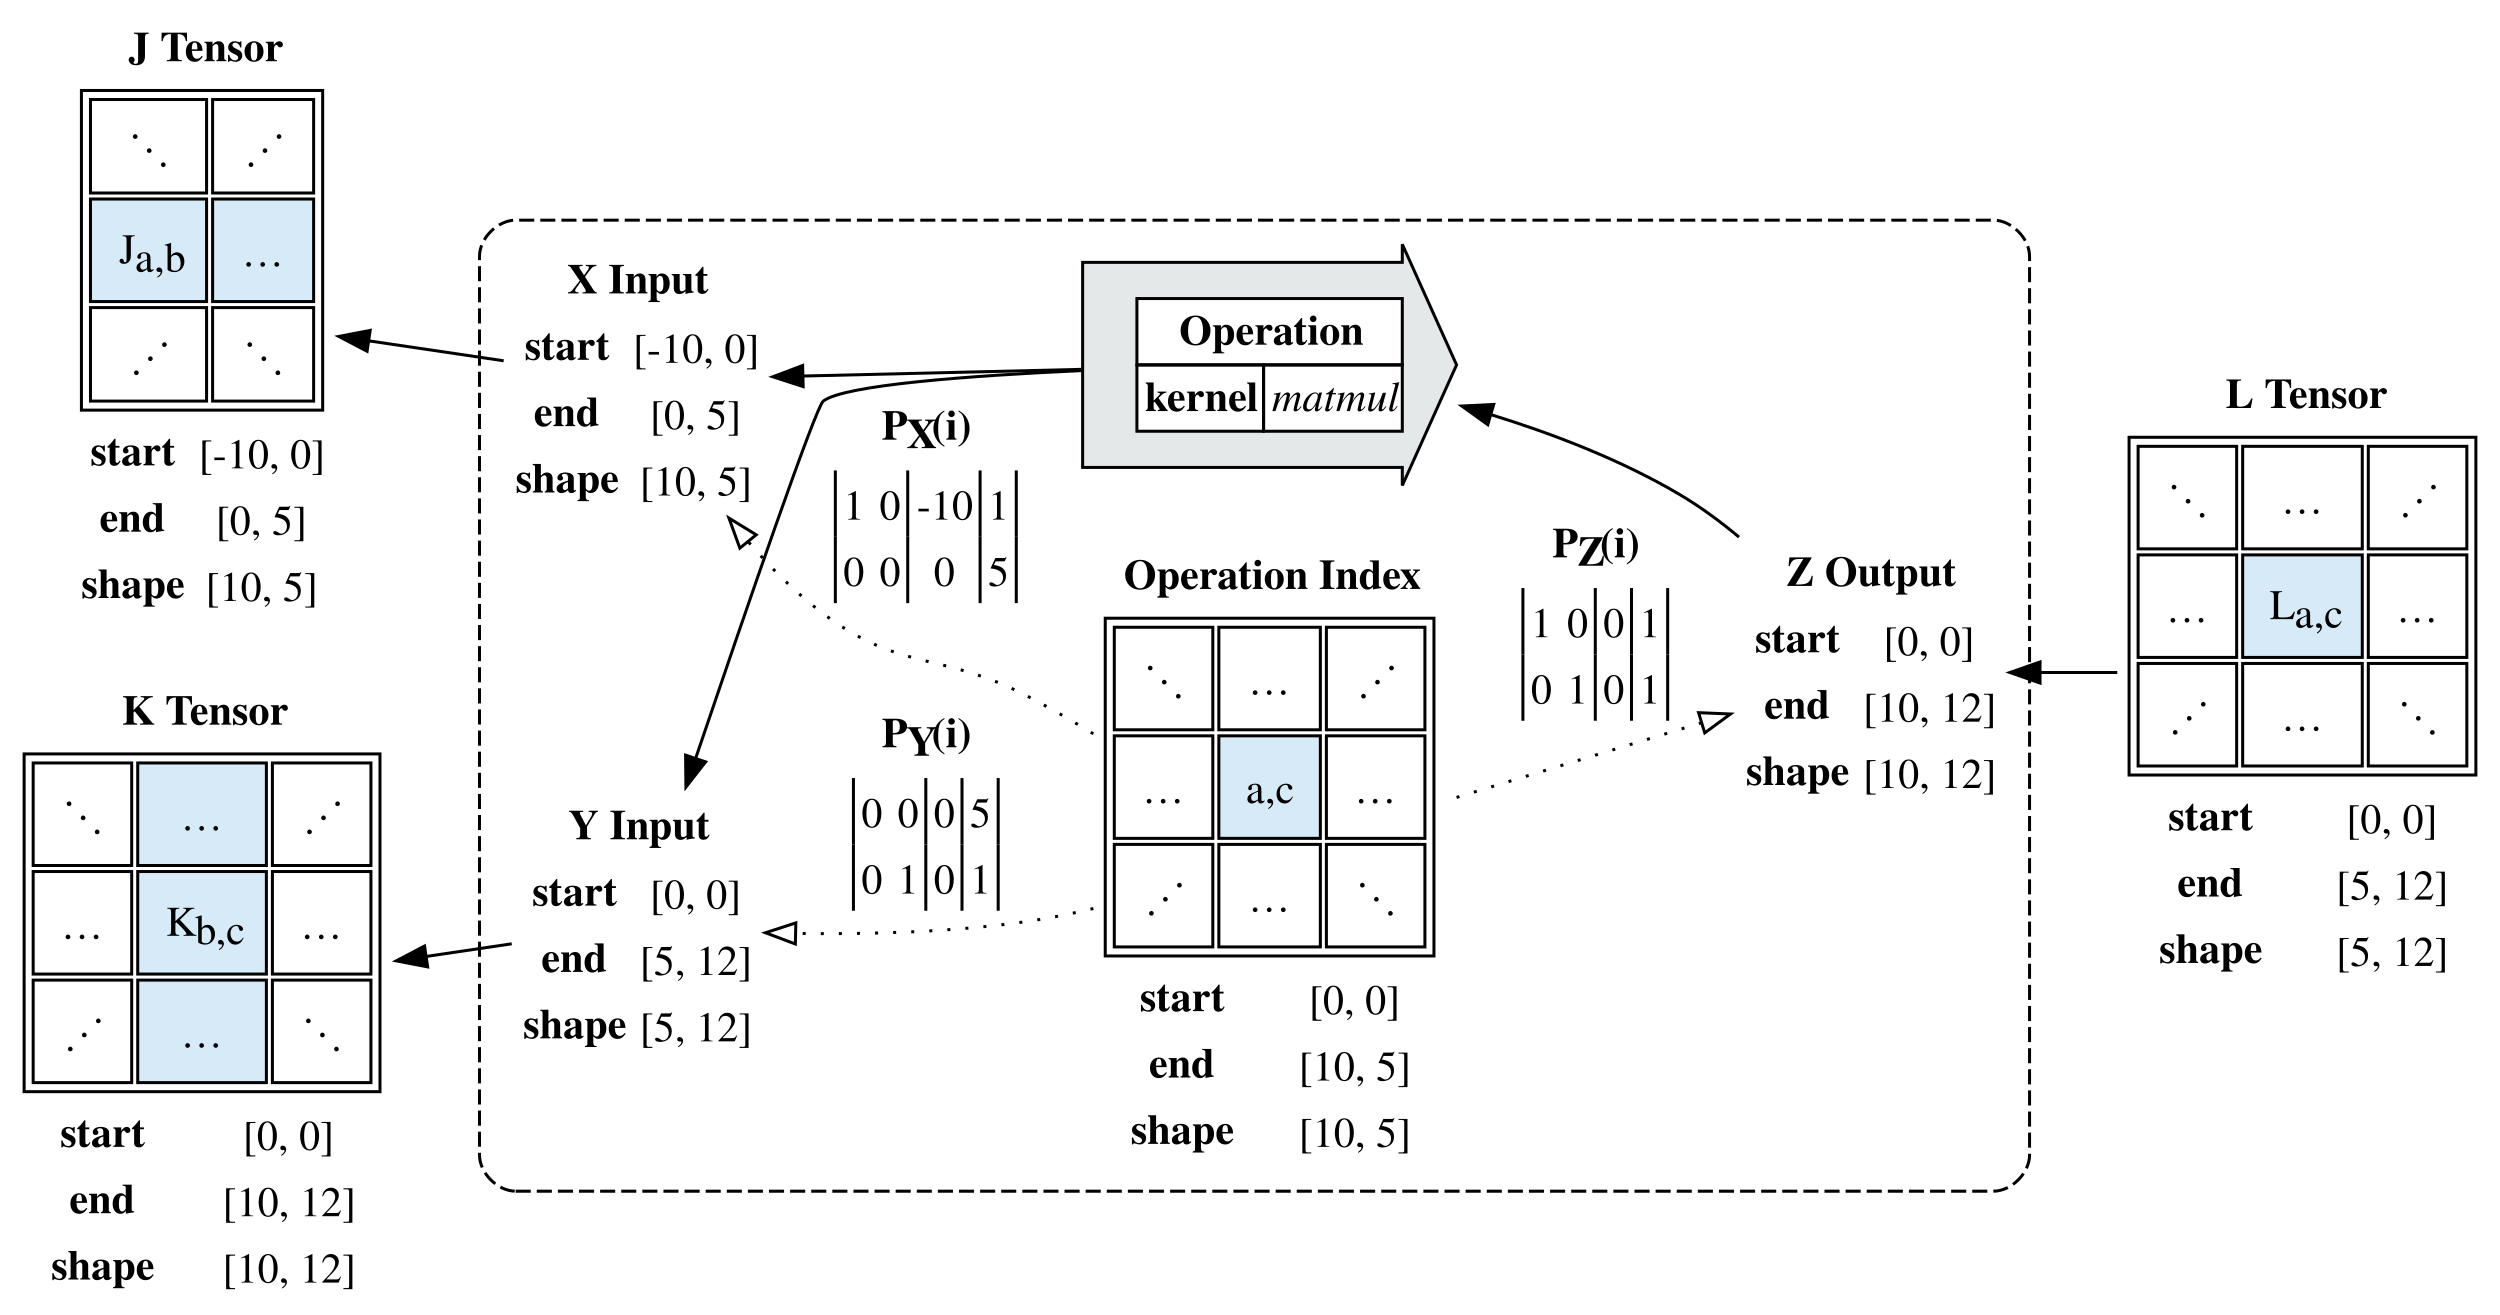
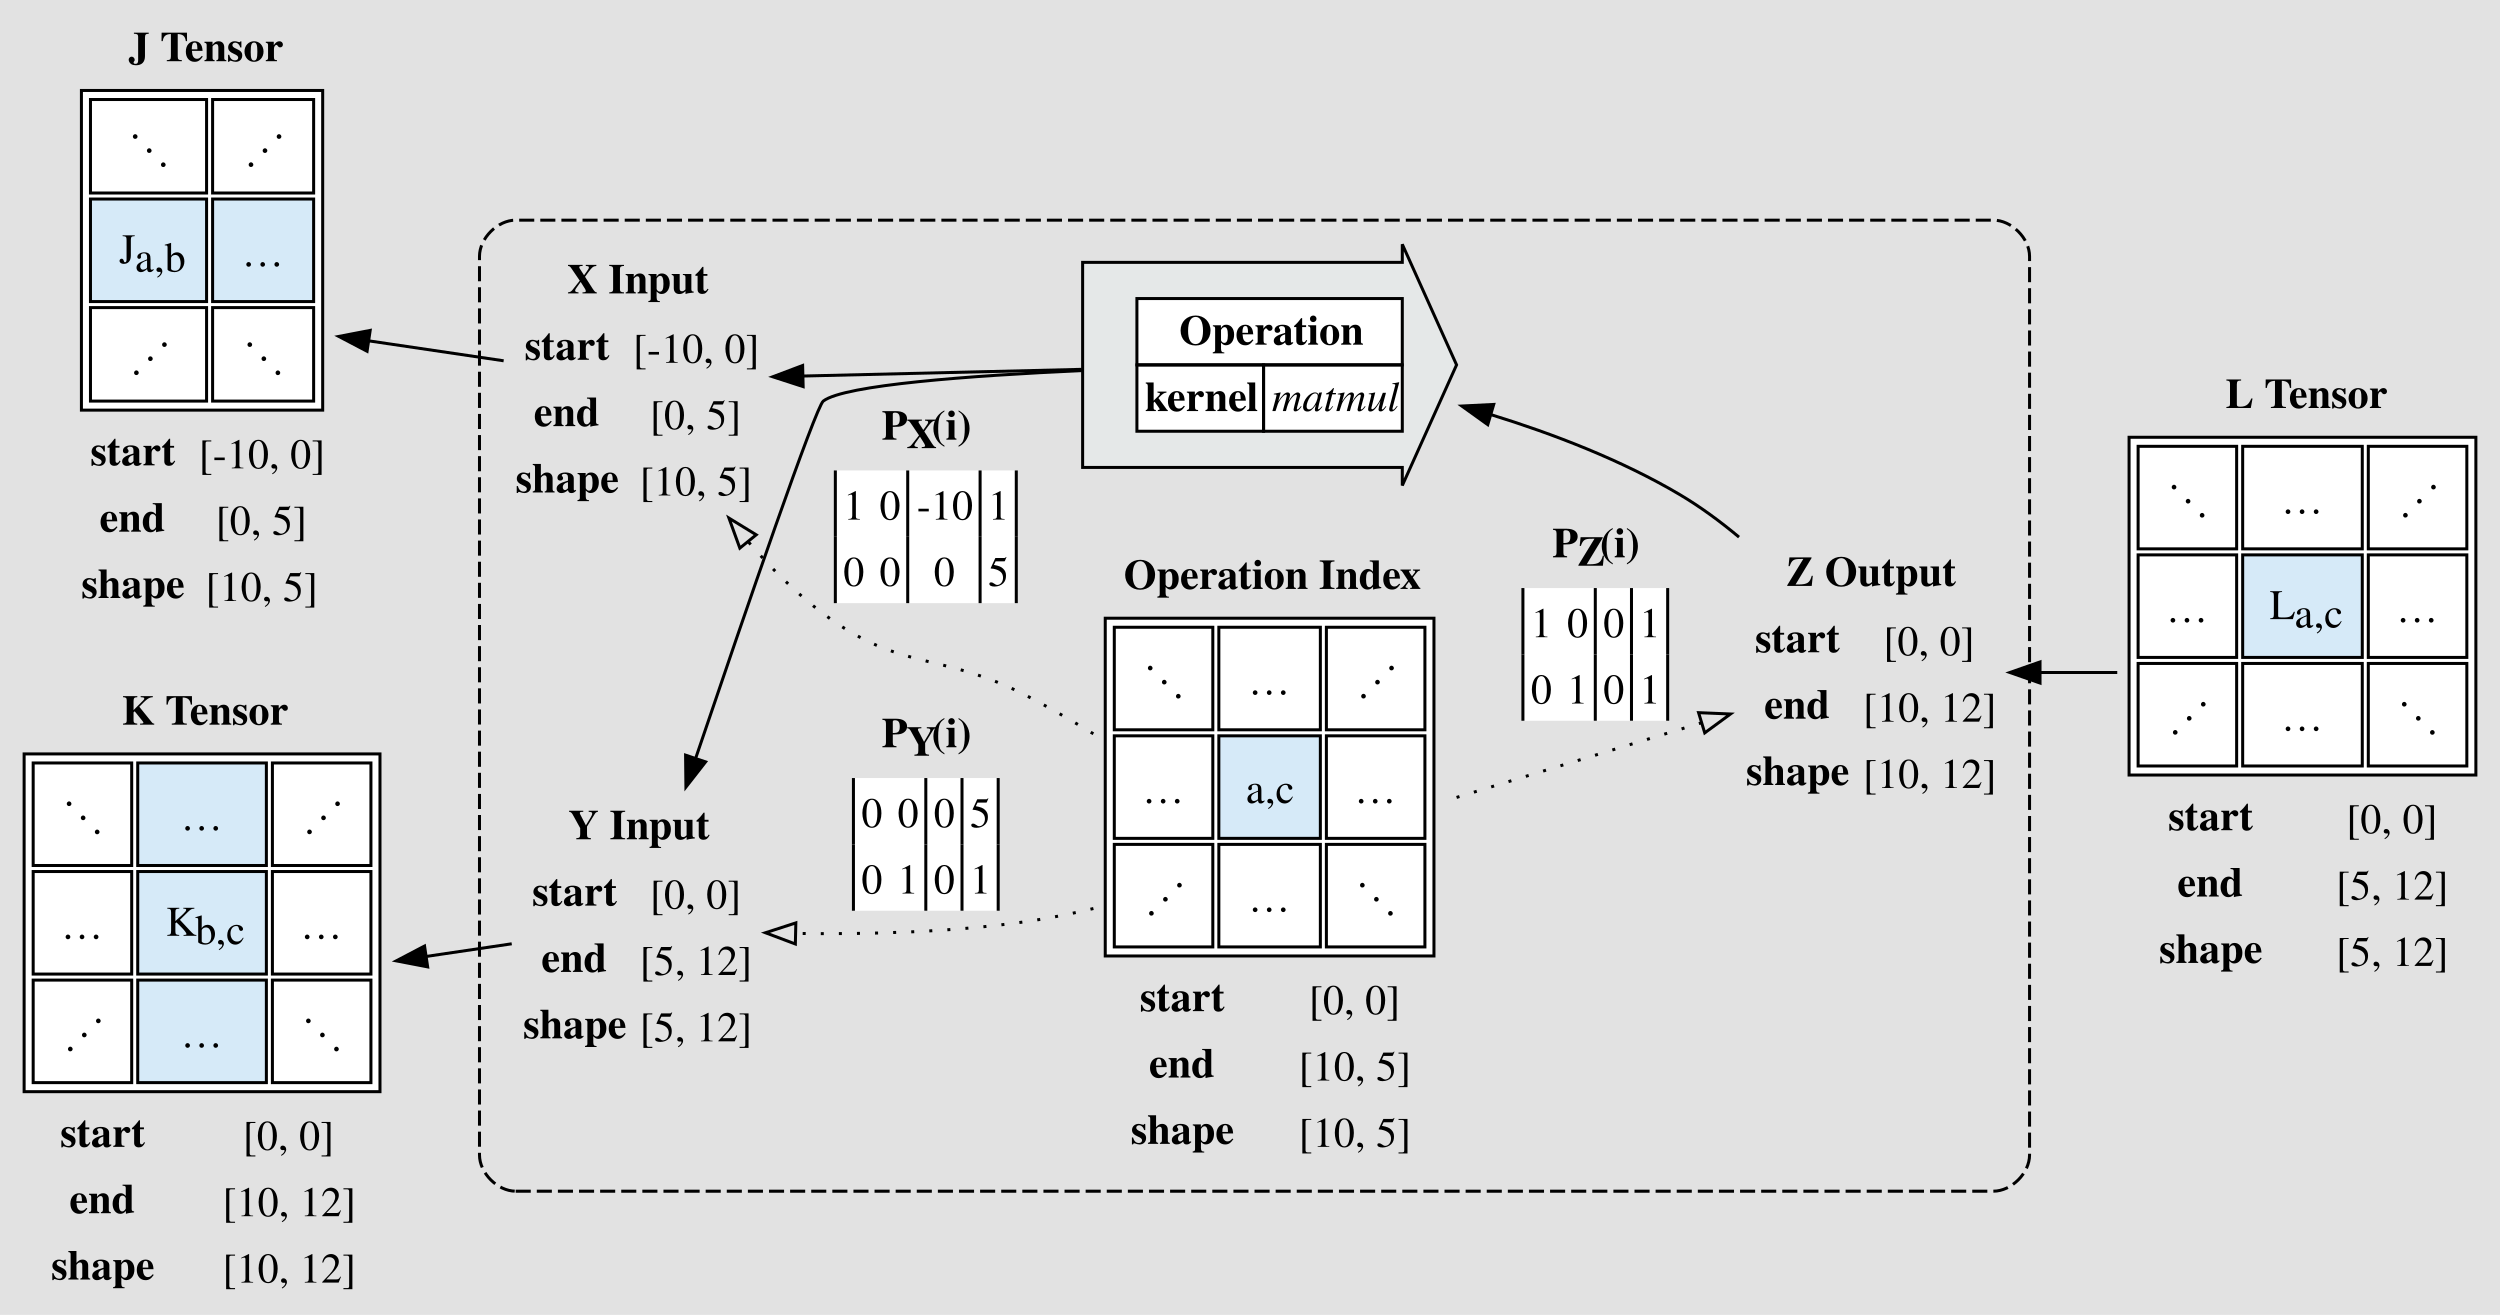
<svg xmlns="http://www.w3.org/2000/svg" width="829pt" height="436pt" viewBox="0.00 0.00 829.00 436.00">
  <g id="graph0" class="graph" transform="scale(1 1) rotate(0) translate(4 432)">
-     <polygon fill="white" stroke="none" points="-4,4 -4,-432 825,-432 825,4 -4,4" />
+     <polygon fill="#e2e2e2" stroke="none" points="-4,4 -4,-432 825,-432 825,4 -4,4" />
    <g id="clust1" class="cluster">
-       <path fill="none" stroke="black" stroke-dasharray="5,2" d="M167,-37C167,-37 657,-37 657,-37 663,-37 669,-43 669,-49 669,-49 669,-347 669,-347 669,-353 663,-359 657,-359 657,-359 167,-359 167,-359 161,-359 155,-353 155,-347 155,-347 155,-49 155,-49 155,-43 161,-37 167,-37" />
+       <path fill="#e2e2e2" stroke="black" stroke-dasharray="5,2" d="M167,-37C167,-37 657,-37 657,-37 663,-37 669,-43 669,-49 669,-49 669,-347 669,-347 669,-353 663,-359 657,-359 657,-359 167,-359 167,-359 161,-359 155,-353 155,-347 155,-347 155,-49 155,-49 155,-43 161,-37 167,-37" />
    </g>
    <g id="node1" class="node">
      <text text-anchor="start" x="38.62" y="-411.7" font-family="Times,serif" font-weight="bold" font-size="14.00">J Tensor</text>
+       <polygon fill="white" stroke="none" points="23,-296 23,-402 103,-402 103,-296 23,-296" />
      <polygon fill="none" stroke="black" points="26,-368 26,-399 64.5,-399 64.5,-368 26,-368" />
      <text text-anchor="start" x="38.5" y="-376.7" font-family="Times,serif" font-size="14.00">⋱</text>
      <polygon fill="none" stroke="black" points="66.5,-368 66.5,-399 100,-399 100,-368 66.5,-368" />
      <text text-anchor="start" x="76.88" y="-376.7" font-family="Times,serif" font-size="14.00">⋰</text>
      <polygon fill="#d6eaf8" stroke="none" points="26,-332 26,-366 64.5,-366 64.5,-332 26,-332" />
      <polygon fill="none" stroke="black" points="26,-332 26,-366 64.5,-366 64.5,-332 26,-332" />
      <text text-anchor="start" x="35.5" y="-344.7" font-family="Times,serif" font-size="14.00">J</text>
      <text text-anchor="start" x="40.75" y="-344.7" font-family="Times,serif" baseline-shift="sub" font-size="14.00">a,b</text>
      <polygon fill="#d6eaf8" stroke="none" points="66.5,-332 66.5,-366 100,-366 100,-332 66.5,-332" />
      <polygon fill="none" stroke="black" points="66.5,-332 66.5,-366 100,-366 100,-332 66.5,-332" />
      <text text-anchor="start" x="76.12" y="-343.7" font-family="Times,serif" font-size="14.00">…</text>
      <polygon fill="none" stroke="black" points="26,-299 26,-330 64.5,-330 64.5,-299 26,-299" />
      <text text-anchor="start" x="38.88" y="-307.7" font-family="Times,serif" font-size="14.00">⋰</text>
      <polygon fill="none" stroke="black" points="66.5,-299 66.5,-330 100,-330 100,-299 66.5,-299" />
      <text text-anchor="start" x="76.5" y="-307.7" font-family="Times,serif" font-size="14.00">⋱</text>
      <polygon fill="none" stroke="black" points="23,-296 23,-402 103,-402 103,-296 23,-296" />
      <text text-anchor="start" x="26" y="-277.7" font-family="Times,serif" font-weight="bold" font-size="14.00">start</text>
      <text text-anchor="start" x="61.88" y="-276.7" font-family="Times,serif" font-size="14.00">[-10, 0]</text>
      <text text-anchor="start" x="29" y="-255.7" font-family="Times,serif" font-weight="bold" font-size="14.00">end</text>
      <text text-anchor="start" x="67.5" y="-254.7" font-family="Times,serif" font-size="14.00">[0, 5]</text>
      <text text-anchor="start" x="23" y="-233.7" font-family="Times,serif" font-weight="bold" font-size="14.00">shape</text>
      <text text-anchor="start" x="64.12" y="-232.7" font-family="Times,serif" font-size="14.00">[10, 5]</text>
    </g>
    <g id="node2" class="node">
      <text text-anchor="start" x="36.38" y="-191.7" font-family="Times,serif" font-weight="bold" font-size="14.00">K Tensor</text>
+       <polygon fill="white" stroke="none" points="4,-70 4,-182 122,-182 122,-70 4,-70" />
      <polygon fill="none" stroke="black" points="7,-145 7,-179 39.67,-179 39.67,-145 7,-145" />
      <text text-anchor="start" x="16.58" y="-155.45" font-family="Times,serif" font-size="14.00">⋱</text>
      <polygon fill="#d6eaf8" stroke="none" points="41.67,-145 41.67,-179 84.33,-179 84.33,-145 41.67,-145" />
      <polygon fill="none" stroke="black" points="41.67,-145 41.67,-179 84.33,-179 84.33,-145 41.67,-145" />
      <text text-anchor="start" x="55.88" y="-156.7" font-family="Times,serif" font-size="14.00">…</text>
      <polygon fill="none" stroke="black" points="86.33,-145 86.33,-179 119,-179 119,-145 86.33,-145" />
      <text text-anchor="start" x="96.29" y="-155.45" font-family="Times,serif" font-size="14.00">⋰</text>
      <polygon fill="none" stroke="black" points="7,-109 7,-143 39.67,-143 39.67,-109 7,-109" />
      <text text-anchor="start" x="16.21" y="-120.7" font-family="Times,serif" font-size="14.00">…</text>
      <polygon fill="#d6eaf8" stroke="none" points="41.67,-109 41.67,-143 84.33,-143 84.33,-109 41.67,-109" />
      <polygon fill="none" stroke="black" points="41.67,-109 41.67,-143 84.33,-143 84.33,-109 41.67,-109" />
      <text text-anchor="start" x="51" y="-121.7" font-family="Times,serif" font-size="14.00">K</text>
      <text text-anchor="start" x="60.75" y="-121.7" font-family="Times,serif" baseline-shift="sub" font-size="14.00">b,c</text>
      <polygon fill="none" stroke="black" points="86.33,-109 86.33,-143 119,-143 119,-109 86.33,-109" />
      <text text-anchor="start" x="95.54" y="-120.7" font-family="Times,serif" font-size="14.00">…</text>
      <polygon fill="none" stroke="black" points="7,-73 7,-107 39.67,-107 39.67,-73 7,-73" />
      <text text-anchor="start" x="16.96" y="-83.45" font-family="Times,serif" font-size="14.00">⋰</text>
      <polygon fill="#d6eaf8" stroke="none" points="41.67,-73 41.67,-107 84.33,-107 84.33,-73 41.67,-73" />
      <polygon fill="none" stroke="black" points="41.67,-73 41.67,-107 84.33,-107 84.33,-73 41.67,-73" />
      <text text-anchor="start" x="55.88" y="-84.7" font-family="Times,serif" font-size="14.00">…</text>
      <polygon fill="none" stroke="black" points="86.33,-73 86.33,-107 119,-107 119,-73 86.33,-73" />
      <text text-anchor="start" x="95.92" y="-83.45" font-family="Times,serif" font-size="14.00">⋱</text>
      <polygon fill="none" stroke="black" points="4,-70 4,-182 122,-182 122,-70 4,-70" />
      <text text-anchor="start" x="16" y="-51.7" font-family="Times,serif" font-weight="bold" font-size="14.00">start</text>
      <text text-anchor="start" x="76.5" y="-50.7" font-family="Times,serif" font-size="14.00">[0, 0]</text>
      <text text-anchor="start" x="19" y="-29.7" font-family="Times,serif" font-weight="bold" font-size="14.00">end</text>
      <text text-anchor="start" x="69.75" y="-28.7" font-family="Times,serif" font-size="14.00">[10, 12]</text>
      <text text-anchor="start" x="13" y="-7.7" font-family="Times,serif" font-weight="bold" font-size="14.00">shape</text>
      <text text-anchor="start" x="69.75" y="-6.7" font-family="Times,serif" font-size="14.00">[10, 12]</text>
    </g>
    <g id="node3" class="node">
      <text text-anchor="start" x="734" y="-296.7" font-family="Times,serif" font-weight="bold" font-size="14.00">L Tensor</text>
+       <polygon fill="white" stroke="none" points="702,-175 702,-287 817,-287 817,-175 702,-175" />
      <polygon fill="none" stroke="black" points="705,-250 705,-284 737.67,-284 737.67,-250 705,-250" />
      <text text-anchor="start" x="714.58" y="-260.45" font-family="Times,serif" font-size="14.00">⋱</text>
      <polygon fill="none" stroke="black" points="739.67,-250 739.67,-284 779.33,-284 779.33,-250 739.67,-250" />
      <text text-anchor="start" x="752.38" y="-261.7" font-family="Times,serif" font-size="14.00">…</text>
      <polygon fill="none" stroke="black" points="781.33,-250 781.33,-284 814,-284 814,-250 781.33,-250" />
      <text text-anchor="start" x="791.29" y="-260.45" font-family="Times,serif" font-size="14.00">⋰</text>
      <polygon fill="none" stroke="black" points="705,-214 705,-248 737.67,-248 737.67,-214 705,-214" />
      <text text-anchor="start" x="714.21" y="-225.7" font-family="Times,serif" font-size="14.00">…</text>
      <polygon fill="#d6eaf8" stroke="none" points="739.67,-214 739.67,-248 779.33,-248 779.33,-214 739.67,-214" />
      <polygon fill="none" stroke="black" points="739.67,-214 739.67,-248 779.33,-248 779.33,-214 739.67,-214" />
      <text text-anchor="start" x="748.62" y="-226.7" font-family="Times,serif" font-size="14.00">L</text>
      <text text-anchor="start" x="756.88" y="-226.7" font-family="Times,serif" baseline-shift="sub" font-size="14.00">a,c</text>
      <polygon fill="none" stroke="black" points="781.33,-214 781.33,-248 814,-248 814,-214 781.33,-214" />
      <text text-anchor="start" x="790.54" y="-225.7" font-family="Times,serif" font-size="14.00">…</text>
      <polygon fill="none" stroke="black" points="705,-178 705,-212 737.67,-212 737.67,-178 705,-178" />
      <text text-anchor="start" x="714.96" y="-188.45" font-family="Times,serif" font-size="14.00">⋰</text>
      <polygon fill="none" stroke="black" points="739.67,-178 739.67,-212 779.33,-212 779.33,-178 739.67,-178" />
      <text text-anchor="start" x="752.38" y="-189.7" font-family="Times,serif" font-size="14.00">…</text>
      <polygon fill="none" stroke="black" points="781.33,-178 781.33,-212 814,-212 814,-178 781.33,-178" />
      <text text-anchor="start" x="790.92" y="-188.45" font-family="Times,serif" font-size="14.00">⋱</text>
      <polygon fill="none" stroke="black" points="702,-175 702,-287 817,-287 817,-175 702,-175" />
      <text text-anchor="start" x="715" y="-156.7" font-family="Times,serif" font-weight="bold" font-size="14.00">start</text>
      <text text-anchor="start" x="774" y="-155.7" font-family="Times,serif" font-size="14.00">[0, 0]</text>
      <text text-anchor="start" x="718" y="-134.7" font-family="Times,serif" font-weight="bold" font-size="14.00">end</text>
      <text text-anchor="start" x="770.62" y="-133.7" font-family="Times,serif" font-size="14.00">[5, 12]</text>
      <text text-anchor="start" x="712" y="-112.7" font-family="Times,serif" font-weight="bold" font-size="14.00">shape</text>
      <text text-anchor="start" x="770.62" y="-111.7" font-family="Times,serif" font-size="14.00">[5, 12]</text>
    </g>
    <g id="node7" class="node">
      <text text-anchor="start" x="588.25" y="-237.7" font-family="Times,serif" font-weight="bold" font-size="14.00">Z Output</text>
      <text text-anchor="start" x="578" y="-215.7" font-family="Times,serif" font-weight="bold" font-size="14.00">start</text>
      <text text-anchor="start" x="620.5" y="-214.7" font-family="Times,serif" font-size="14.00">[0, 0]</text>
      <text text-anchor="start" x="581" y="-193.7" font-family="Times,serif" font-weight="bold" font-size="14.00">end</text>
      <text text-anchor="start" x="613.75" y="-192.7" font-family="Times,serif" font-size="14.00">[10, 12]</text>
      <text text-anchor="start" x="575" y="-171.7" font-family="Times,serif" font-weight="bold" font-size="14.00">shape</text>
      <text text-anchor="start" x="613.75" y="-170.7" font-family="Times,serif" font-size="14.00">[10, 12]</text>
    </g>
    <g id="edge5" class="edge">
      <path fill="none" stroke="black" d="M698.08,-209C689.51,-209 680.73,-209 672.26,-209" />
      <polygon fill="black" stroke="black" points="672.47,-205.5 662.47,-209 672.47,-212.5 672.47,-205.5" />
    </g>
    <g id="node4" class="node">
      <text text-anchor="start" x="368.62" y="-236.7" font-family="Times,serif" font-weight="bold" font-size="14.00">Operation Index</text>
+       <polygon fill="white" stroke="none" points="362.5,-115 362.5,-227 471.5,-227 471.5,-115 362.5,-115" />
      <polygon fill="none" stroke="black" points="365.5,-190 365.5,-224 398.17,-224 398.17,-190 365.5,-190" />
      <text text-anchor="start" x="375.08" y="-200.45" font-family="Times,serif" font-size="14.00">⋱</text>
      <polygon fill="none" stroke="black" points="400.17,-190 400.17,-224 433.83,-224 433.83,-190 400.17,-190" />
      <text text-anchor="start" x="409.88" y="-201.7" font-family="Times,serif" font-size="14.00">…</text>
      <polygon fill="none" stroke="black" points="435.83,-190 435.83,-224 468.5,-224 468.5,-190 435.83,-190" />
      <text text-anchor="start" x="445.79" y="-200.45" font-family="Times,serif" font-size="14.00">⋰</text>
      <polygon fill="none" stroke="black" points="365.5,-154 365.5,-188 398.17,-188 398.17,-154 365.5,-154" />
      <text text-anchor="start" x="374.71" y="-165.7" font-family="Times,serif" font-size="14.00">…</text>
      <polygon fill="#d6eaf8" stroke="none" points="400.17,-154 400.17,-188 433.83,-188 433.83,-154 400.17,-154" />
      <polygon fill="none" stroke="black" points="400.17,-154 400.17,-188 433.83,-188 433.83,-154 400.17,-154" />
      <text text-anchor="start" x="409.12" y="-165.7" font-family="Times,serif" font-size="14.00">a,c</text>
      <polygon fill="none" stroke="black" points="435.83,-154 435.83,-188 468.5,-188 468.5,-154 435.83,-154" />
      <text text-anchor="start" x="445.04" y="-165.7" font-family="Times,serif" font-size="14.00">…</text>
      <polygon fill="none" stroke="black" points="365.5,-118 365.5,-152 398.17,-152 398.17,-118 365.5,-118" />
      <text text-anchor="start" x="375.46" y="-128.45" font-family="Times,serif" font-size="14.00">⋰</text>
      <polygon fill="none" stroke="black" points="400.17,-118 400.17,-152 433.83,-152 433.83,-118 400.17,-118" />
      <text text-anchor="start" x="409.88" y="-129.7" font-family="Times,serif" font-size="14.00">…</text>
      <polygon fill="none" stroke="black" points="435.83,-118 435.83,-152 468.5,-152 468.5,-118 435.83,-118" />
      <text text-anchor="start" x="445.42" y="-128.45" font-family="Times,serif" font-size="14.00">⋱</text>
      <polygon fill="none" stroke="black" points="362.5,-115 362.5,-227 471.5,-227 471.5,-115 362.5,-115" />
      <text text-anchor="start" x="374" y="-96.7" font-family="Times,serif" font-weight="bold" font-size="14.00">start</text>
      <text text-anchor="start" x="430" y="-95.7" font-family="Times,serif" font-size="14.00">[0, 0]</text>
      <text text-anchor="start" x="377" y="-74.7" font-family="Times,serif" font-weight="bold" font-size="14.00">end</text>
      <text text-anchor="start" x="426.62" y="-73.7" font-family="Times,serif" font-size="14.00">[10, 5]</text>
      <text text-anchor="start" x="371" y="-52.7" font-family="Times,serif" font-weight="bold" font-size="14.00">shape</text>
      <text text-anchor="start" x="426.62" y="-51.7" font-family="Times,serif" font-size="14.00">[10, 5]</text>
    </g>
    <g id="node5" class="node">
      <text text-anchor="start" x="184.12" y="-334.7" font-family="Times,serif" font-weight="bold" font-size="14.00">X Input</text>
      <text text-anchor="start" x="170" y="-312.7" font-family="Times,serif" font-weight="bold" font-size="14.00">start</text>
      <text text-anchor="start" x="205.88" y="-311.7" font-family="Times,serif" font-size="14.00">[-10, 0]</text>
      <text text-anchor="start" x="173" y="-290.7" font-family="Times,serif" font-weight="bold" font-size="14.00">end</text>
      <text text-anchor="start" x="211.5" y="-289.7" font-family="Times,serif" font-size="14.00">[0, 5]</text>
      <text text-anchor="start" x="167" y="-268.7" font-family="Times,serif" font-weight="bold" font-size="14.00">shape</text>
      <text text-anchor="start" x="208.12" y="-267.7" font-family="Times,serif" font-size="14.00">[10, 5]</text>
    </g>
    <g id="edge7" class="edge">
      <path fill="none" stroke="black" stroke-dasharray="1,5" d="M358.55,-188.68C351.42,-193.05 344.12,-197.26 337,-201 308.13,-216.15 295.07,-208.92 269,-228.5 259.96,-235.29 251.53,-243.72 243.99,-252.51" />
      <polygon fill="none" stroke="black" points="241.33,-250.24 237.72,-260.2 246.76,-254.66 241.33,-250.24" />
      <text text-anchor="start" x="288.38" y="-286.2" font-family="Times,serif" font-weight="bold" font-size="14.00">P</text>
      <text text-anchor="start" x="296.62" y="-286.2" font-family="Times,serif" font-weight="bold" baseline-shift="sub" font-size="14.00">X</text>
      <text text-anchor="start" x="304.88" y="-286.2" font-family="Times,serif" font-weight="bold" font-size="14.00">(i)</text>
+       <polygon fill="white" stroke="none" points="273,-232 273,-276 333,-276 333,-232 273,-232" />
      <polyline fill="none" stroke="black" points="273,-276 273,-254" />
      <text text-anchor="start" x="275.62" y="-259.7" font-family="Times,serif" font-size="14.00">1</text>
      <polyline fill="none" stroke="black" points="297,-254 297,-276" />
      <text text-anchor="start" x="287.62" y="-259.7" font-family="Times,serif" font-size="14.00">0</text>
      <polyline fill="none" stroke="black" points="321,-254 321,-276" />
      <text text-anchor="start" x="300" y="-259.7" font-family="Times,serif" font-size="14.00">-10</text>
      <polyline fill="none" stroke="black" points="333,-254 333,-276" />
      <text text-anchor="start" x="323.62" y="-259.7" font-family="Times,serif" font-size="14.00">1</text>
      <polyline fill="none" stroke="black" points="273,-254 273,-232" />
      <text text-anchor="start" x="275.62" y="-237.7" font-family="Times,serif" font-size="14.00">0</text>
      <polyline fill="none" stroke="black" points="297,-232 297,-254" />
      <text text-anchor="start" x="287.62" y="-237.7" font-family="Times,serif" font-size="14.00">0</text>
      <polyline fill="none" stroke="black" points="321,-232 321,-254" />
      <text text-anchor="start" x="305.62" y="-237.7" font-family="Times,serif" font-size="14.00">0</text>
      <polyline fill="none" stroke="black" points="333,-232 333,-254" />
      <text text-anchor="start" x="323.62" y="-237.7" font-family="Times,serif" font-size="14.00">5</text>
    </g>
    <g id="node6" class="node">
      <text text-anchor="start" x="184.5" y="-153.7" font-family="Times,serif" font-weight="bold" font-size="14.00">Y Input</text>
      <text text-anchor="start" x="172.5" y="-131.7" font-family="Times,serif" font-weight="bold" font-size="14.00">start</text>
      <text text-anchor="start" x="211.5" y="-130.7" font-family="Times,serif" font-size="14.00">[0, 0]</text>
      <text text-anchor="start" x="175.5" y="-109.7" font-family="Times,serif" font-weight="bold" font-size="14.00">end</text>
      <text text-anchor="start" x="208.12" y="-108.7" font-family="Times,serif" font-size="14.00">[5, 12]</text>
      <text text-anchor="start" x="169.5" y="-87.7" font-family="Times,serif" font-weight="bold" font-size="14.00">shape</text>
      <text text-anchor="start" x="208.12" y="-86.7" font-family="Times,serif" font-size="14.00">[5, 12]</text>
    </g>
    <g id="edge8" class="edge">
      <path fill="none" stroke="black" stroke-dasharray="1,5" d="M358.57,-130.73C351.37,-129.01 344.06,-127.53 337,-126.5 311.67,-122.81 283.24,-122.12 259.53,-122.48" />
      <polygon fill="none" stroke="black" points="259.74,-118.97 249.82,-122.7 259.9,-125.97 259.74,-118.97" />
      <text text-anchor="start" x="288.38" y="-184.2" font-family="Times,serif" font-weight="bold" font-size="14.00">P</text>
      <text text-anchor="start" x="296.62" y="-184.2" font-family="Times,serif" font-weight="bold" baseline-shift="sub" font-size="14.00">Y</text>
      <text text-anchor="start" x="304.88" y="-184.2" font-family="Times,serif" font-weight="bold" font-size="14.00">(i)</text>
+       <polygon fill="white" stroke="none" points="279,-130 279,-174 327,-174 327,-130 279,-130" />
      <polyline fill="none" stroke="black" points="279,-174 279,-152" />
      <text text-anchor="start" x="281.62" y="-157.7" font-family="Times,serif" font-size="14.00">0</text>
      <polyline fill="none" stroke="black" points="303,-152 303,-174" />
      <text text-anchor="start" x="293.62" y="-157.7" font-family="Times,serif" font-size="14.00">0</text>
      <polyline fill="none" stroke="black" points="315,-152 315,-174" />
      <text text-anchor="start" x="305.62" y="-157.7" font-family="Times,serif" font-size="14.00">0</text>
      <polyline fill="none" stroke="black" points="327,-152 327,-174" />
      <text text-anchor="start" x="317.62" y="-157.7" font-family="Times,serif" font-size="14.00">5</text>
      <polyline fill="none" stroke="black" points="279,-152 279,-130" />
      <text text-anchor="start" x="281.62" y="-135.7" font-family="Times,serif" font-size="14.00">0</text>
      <polyline fill="none" stroke="black" points="303,-130 303,-152" />
      <text text-anchor="start" x="293.62" y="-135.7" font-family="Times,serif" font-size="14.00">1</text>
      <polyline fill="none" stroke="black" points="315,-130 315,-152" />
      <text text-anchor="start" x="305.62" y="-135.7" font-family="Times,serif" font-size="14.00">0</text>
      <polyline fill="none" stroke="black" points="327,-130 327,-152" />
      <text text-anchor="start" x="317.62" y="-135.7" font-family="Times,serif" font-size="14.00">1</text>
    </g>
    <g id="edge2" class="edge">
      <path fill="none" stroke="black" d="M163.01,-312.36C148.83,-314.45 132.87,-316.81 117.98,-319.02" />
      <polygon fill="black" stroke="black" points="117.72,-315.52 108.34,-320.44 118.75,-322.44 117.72,-315.52" />
    </g>
    <g id="edge4" class="edge">
      <path fill="none" stroke="black" d="M165.69,-119.04C156.69,-117.71 146.88,-116.26 137.02,-114.8" />
      <polygon fill="black" stroke="black" points="137.81,-111.38 127.4,-113.38 136.78,-118.3 137.81,-111.38" />
    </g>
    <g id="edge9" class="edge">
      <path fill="none" stroke="black" stroke-dasharray="1,5" d="M560.31,-192.34C533.9,-184.3 502.21,-174.65 475.44,-166.49" />
      <polygon fill="none" stroke="black" points="559.25,-195.68 569.83,-195.24 561.29,-188.98 559.25,-195.68" />
      <text text-anchor="start" x="510.75" y="-247.2" font-family="Times,serif" font-weight="bold" font-size="14.00">P</text>
      <text text-anchor="start" x="519" y="-247.2" font-family="Times,serif" font-weight="bold" baseline-shift="sub" font-size="14.00">Z</text>
      <text text-anchor="start" x="526.5" y="-247.2" font-family="Times,serif" font-weight="bold" font-size="14.00">(i)</text>
+       <polygon fill="white" stroke="none" points="501,-193 501,-237 549,-237 549,-193 501,-193" />
      <polyline fill="none" stroke="black" points="501,-237 501,-215" />
      <text text-anchor="start" x="503.62" y="-220.7" font-family="Times,serif" font-size="14.00">1</text>
      <polyline fill="none" stroke="black" points="525,-215 525,-237" />
      <text text-anchor="start" x="515.62" y="-220.7" font-family="Times,serif" font-size="14.00">0</text>
      <polyline fill="none" stroke="black" points="537,-215 537,-237" />
      <text text-anchor="start" x="527.62" y="-220.7" font-family="Times,serif" font-size="14.00">0</text>
      <polyline fill="none" stroke="black" points="549,-215 549,-237" />
      <text text-anchor="start" x="539.62" y="-220.7" font-family="Times,serif" font-size="14.00">1</text>
      <polyline fill="none" stroke="black" points="501,-215 501,-193" />
      <text text-anchor="start" x="503.62" y="-198.7" font-family="Times,serif" font-size="14.00">0</text>
      <polyline fill="none" stroke="black" points="525,-193 525,-215" />
      <text text-anchor="start" x="515.62" y="-198.7" font-family="Times,serif" font-size="14.00">1</text>
      <polyline fill="none" stroke="black" points="537,-193 537,-215" />
      <text text-anchor="start" x="527.62" y="-198.7" font-family="Times,serif" font-size="14.00">0</text>
      <polyline fill="none" stroke="black" points="549,-193 549,-215" />
      <text text-anchor="start" x="539.62" y="-198.7" font-family="Times,serif" font-size="14.00">1</text>
    </g>
    <g id="node8" class="node">
      <polygon fill="#e5e8e8" stroke="black" points="461,-345 355,-345 355,-277 461,-277 461,-271 479,-311 461,-351 461,-345" />
      <polygon fill="white" stroke="none" points="373,-289 373,-333 461,-333 461,-289 373,-289" />
      <polygon fill="none" stroke="black" points="373,-311 373,-333 461,-333 461,-311 373,-311" />
      <text text-anchor="start" x="387" y="-317.7" font-family="Times,serif" font-weight="bold" font-size="14.00">Operation</text>
      <polygon fill="none" stroke="black" points="373,-289 373,-311 415,-311 415,-289 373,-289" />
      <text text-anchor="start" x="375.62" y="-295.7" font-family="Times,serif" font-weight="bold" font-size="14.00">kernel</text>
      <polygon fill="none" stroke="black" points="415,-289 415,-311 461,-311 461,-289 415,-289" />
      <text text-anchor="start" x="417.75" y="-295.7" font-family="Times,serif" font-style="italic" font-size="14.00">matmul</text>
    </g>
    <g id="edge6" class="edge">
      <path fill="none" stroke="black" d="M572.66,-253.89C566.41,-259.11 559.78,-263.99 553,-268 533.8,-279.36 511.27,-288.07 490.16,-294.58" />
      <polygon fill="black" stroke="black" points="489.34,-291.18 480.73,-297.36 491.32,-297.89 489.34,-291.18" />
    </g>
    <g id="edge1" class="edge">
      <path fill="none" stroke="black" d="M354.72,-309.53C325.33,-308.82 290.44,-307.98 262.06,-307.3" />
      <polygon fill="black" stroke="black" points="262.32,-303.8 252.24,-307.06 262.15,-310.8 262.32,-303.8" />
    </g>
    <g id="edge3" class="edge">
      <path fill="none" stroke="black" d="M354.74,-309.11C317.55,-307.42 275.94,-304.36 269,-299 266.48,-297.06 243.61,-230.54 226.6,-180.32" />
      <polygon fill="black" stroke="black" points="229.97,-179.35 223.45,-171 223.34,-181.59 229.97,-179.35" />
    </g>
  </g>
</svg>
